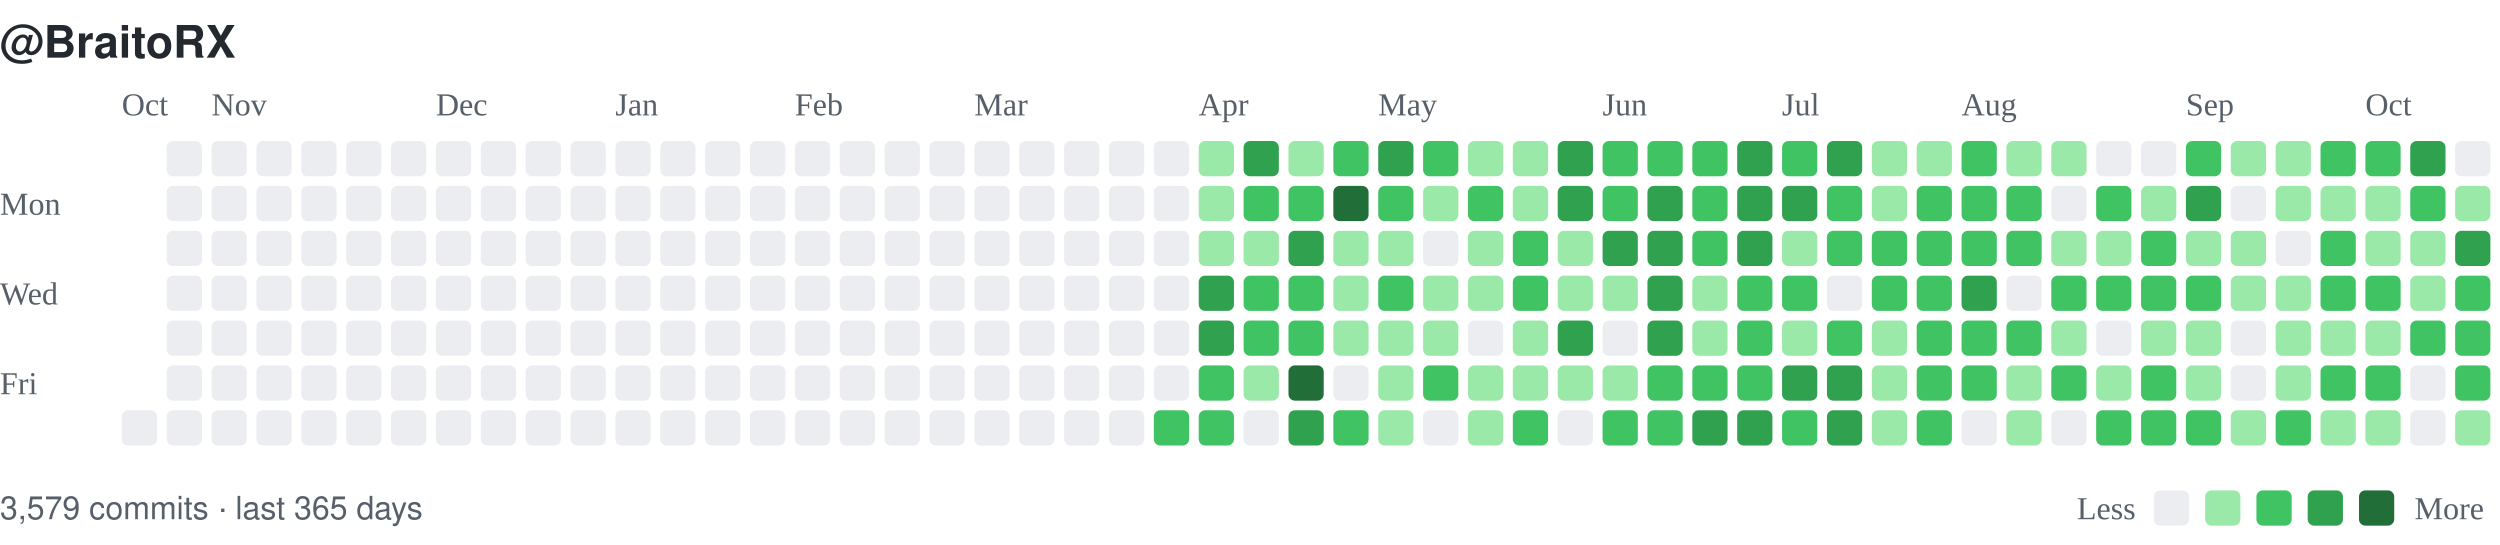
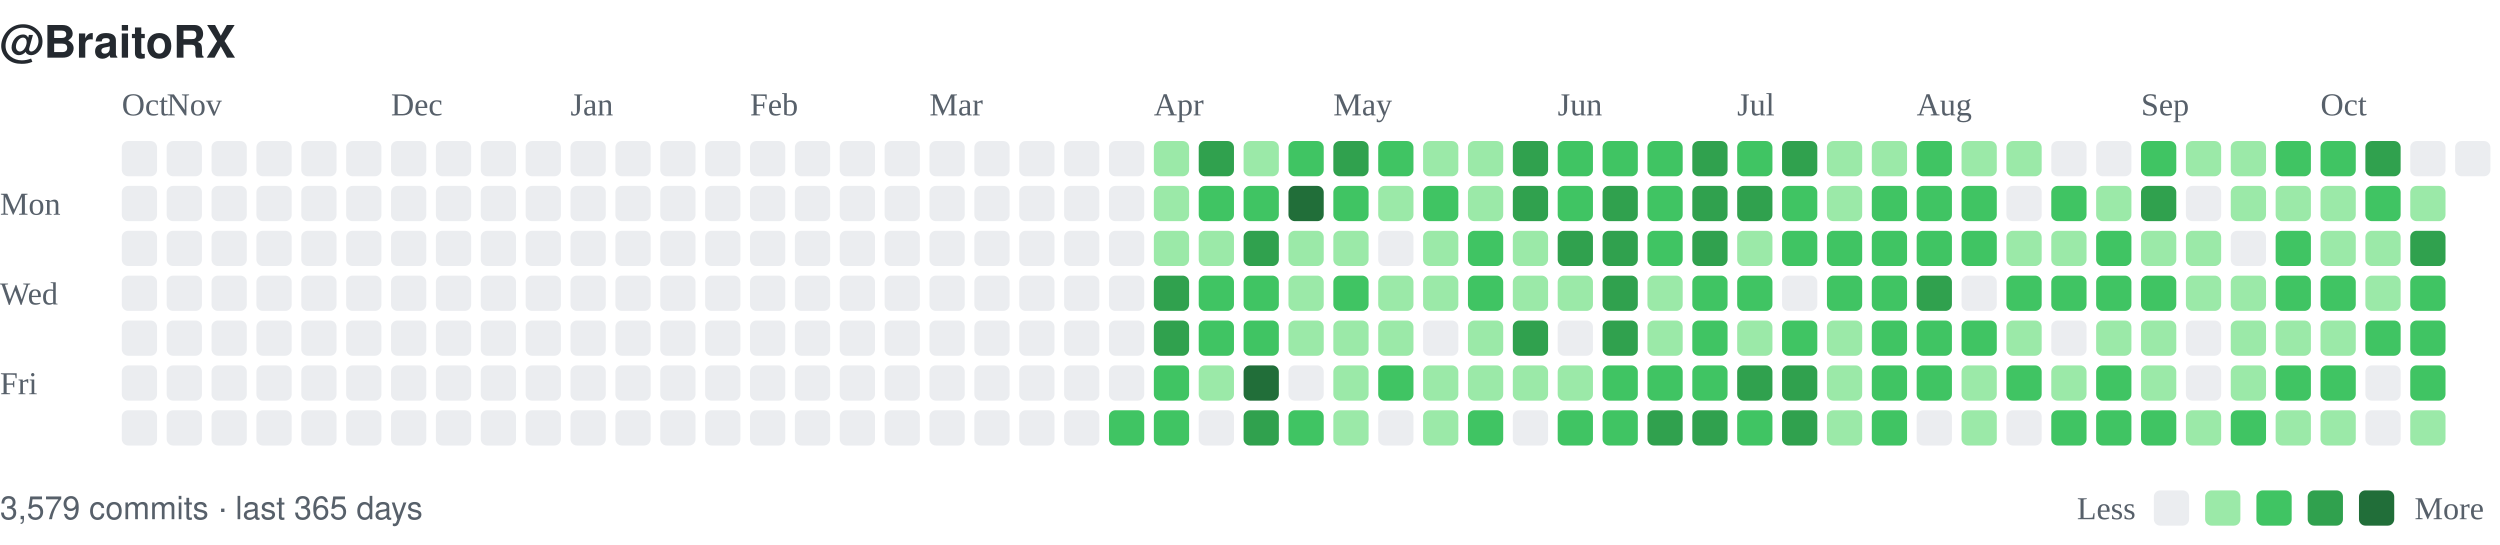
<svg xmlns="http://www.w3.org/2000/svg" width="780" height="170" viewBox="0 0 780 170" role="img">
  <text x="0" y="18" font-size="14" font-weight="600" fill="#24292f" font-family="ui-sans-serif,-apple-system,Segoe UI,Helvetica,Arial,sans-serif">@BraitoRX</text>
  <text x="0" y="67" font-size="10" fill="#57606a">Mon</text>
  <text x="0" y="95" font-size="10" fill="#57606a">Wed</text>
  <text x="0" y="123" font-size="10" fill="#57606a">Fri</text>
  <text x="38" y="36" font-size="10" fill="#57606a">Oct</text>
+   <rect x="38" y="44" width="11" height="11" rx="2" fill="#ebedf0" />
+   <rect x="38" y="58" width="11" height="11" rx="2" fill="#ebedf0" />
+   <rect x="38" y="72" width="11" height="11" rx="2" fill="#ebedf0" />
+   <rect x="38" y="86" width="11" height="11" rx="2" fill="#ebedf0" />
+   <rect x="38" y="100" width="11" height="11" rx="2" fill="#ebedf0" />
+   <rect x="38" y="114" width="11" height="11" rx="2" fill="#ebedf0" />
  <rect x="38" y="128" width="11" height="11" rx="2" fill="#ebedf0" />
+   <text x="52" y="36" font-size="10" fill="#57606a">Nov</text>
  <rect x="52" y="44" width="11" height="11" rx="2" fill="#ebedf0" />
  <rect x="52" y="58" width="11" height="11" rx="2" fill="#ebedf0" />
  <rect x="52" y="72" width="11" height="11" rx="2" fill="#ebedf0" />
  <rect x="52" y="86" width="11" height="11" rx="2" fill="#ebedf0" />
  <rect x="52" y="100" width="11" height="11" rx="2" fill="#ebedf0" />
  <rect x="52" y="114" width="11" height="11" rx="2" fill="#ebedf0" />
  <rect x="52" y="128" width="11" height="11" rx="2" fill="#ebedf0" />
-   <text x="66" y="36" font-size="10" fill="#57606a">Nov</text>
  <rect x="66" y="44" width="11" height="11" rx="2" fill="#ebedf0" />
  <rect x="66" y="58" width="11" height="11" rx="2" fill="#ebedf0" />
  <rect x="66" y="72" width="11" height="11" rx="2" fill="#ebedf0" />
  <rect x="66" y="86" width="11" height="11" rx="2" fill="#ebedf0" />
  <rect x="66" y="100" width="11" height="11" rx="2" fill="#ebedf0" />
  <rect x="66" y="114" width="11" height="11" rx="2" fill="#ebedf0" />
  <rect x="66" y="128" width="11" height="11" rx="2" fill="#ebedf0" />
  <rect x="80" y="44" width="11" height="11" rx="2" fill="#ebedf0" />
  <rect x="80" y="58" width="11" height="11" rx="2" fill="#ebedf0" />
  <rect x="80" y="72" width="11" height="11" rx="2" fill="#ebedf0" />
  <rect x="80" y="86" width="11" height="11" rx="2" fill="#ebedf0" />
  <rect x="80" y="100" width="11" height="11" rx="2" fill="#ebedf0" />
  <rect x="80" y="114" width="11" height="11" rx="2" fill="#ebedf0" />
  <rect x="80" y="128" width="11" height="11" rx="2" fill="#ebedf0" />
  <rect x="94" y="44" width="11" height="11" rx="2" fill="#ebedf0" />
  <rect x="94" y="58" width="11" height="11" rx="2" fill="#ebedf0" />
  <rect x="94" y="72" width="11" height="11" rx="2" fill="#ebedf0" />
  <rect x="94" y="86" width="11" height="11" rx="2" fill="#ebedf0" />
  <rect x="94" y="100" width="11" height="11" rx="2" fill="#ebedf0" />
  <rect x="94" y="114" width="11" height="11" rx="2" fill="#ebedf0" />
  <rect x="94" y="128" width="11" height="11" rx="2" fill="#ebedf0" />
  <rect x="108" y="44" width="11" height="11" rx="2" fill="#ebedf0" />
  <rect x="108" y="58" width="11" height="11" rx="2" fill="#ebedf0" />
  <rect x="108" y="72" width="11" height="11" rx="2" fill="#ebedf0" />
  <rect x="108" y="86" width="11" height="11" rx="2" fill="#ebedf0" />
  <rect x="108" y="100" width="11" height="11" rx="2" fill="#ebedf0" />
  <rect x="108" y="114" width="11" height="11" rx="2" fill="#ebedf0" />
  <rect x="108" y="128" width="11" height="11" rx="2" fill="#ebedf0" />
+   <text x="122" y="36" font-size="10" fill="#57606a">Dec</text>
  <rect x="122" y="44" width="11" height="11" rx="2" fill="#ebedf0" />
  <rect x="122" y="58" width="11" height="11" rx="2" fill="#ebedf0" />
  <rect x="122" y="72" width="11" height="11" rx="2" fill="#ebedf0" />
  <rect x="122" y="86" width="11" height="11" rx="2" fill="#ebedf0" />
  <rect x="122" y="100" width="11" height="11" rx="2" fill="#ebedf0" />
  <rect x="122" y="114" width="11" height="11" rx="2" fill="#ebedf0" />
  <rect x="122" y="128" width="11" height="11" rx="2" fill="#ebedf0" />
-   <text x="136" y="36" font-size="10" fill="#57606a">Dec</text>
  <rect x="136" y="44" width="11" height="11" rx="2" fill="#ebedf0" />
  <rect x="136" y="58" width="11" height="11" rx="2" fill="#ebedf0" />
  <rect x="136" y="72" width="11" height="11" rx="2" fill="#ebedf0" />
  <rect x="136" y="86" width="11" height="11" rx="2" fill="#ebedf0" />
  <rect x="136" y="100" width="11" height="11" rx="2" fill="#ebedf0" />
  <rect x="136" y="114" width="11" height="11" rx="2" fill="#ebedf0" />
  <rect x="136" y="128" width="11" height="11" rx="2" fill="#ebedf0" />
  <rect x="150" y="44" width="11" height="11" rx="2" fill="#ebedf0" />
  <rect x="150" y="58" width="11" height="11" rx="2" fill="#ebedf0" />
  <rect x="150" y="72" width="11" height="11" rx="2" fill="#ebedf0" />
  <rect x="150" y="86" width="11" height="11" rx="2" fill="#ebedf0" />
  <rect x="150" y="100" width="11" height="11" rx="2" fill="#ebedf0" />
  <rect x="150" y="114" width="11" height="11" rx="2" fill="#ebedf0" />
  <rect x="150" y="128" width="11" height="11" rx="2" fill="#ebedf0" />
  <rect x="164" y="44" width="11" height="11" rx="2" fill="#ebedf0" />
  <rect x="164" y="58" width="11" height="11" rx="2" fill="#ebedf0" />
  <rect x="164" y="72" width="11" height="11" rx="2" fill="#ebedf0" />
  <rect x="164" y="86" width="11" height="11" rx="2" fill="#ebedf0" />
  <rect x="164" y="100" width="11" height="11" rx="2" fill="#ebedf0" />
  <rect x="164" y="114" width="11" height="11" rx="2" fill="#ebedf0" />
  <rect x="164" y="128" width="11" height="11" rx="2" fill="#ebedf0" />
+   <text x="178" y="36" font-size="10" fill="#57606a">Jan</text>
  <rect x="178" y="44" width="11" height="11" rx="2" fill="#ebedf0" />
  <rect x="178" y="58" width="11" height="11" rx="2" fill="#ebedf0" />
  <rect x="178" y="72" width="11" height="11" rx="2" fill="#ebedf0" />
  <rect x="178" y="86" width="11" height="11" rx="2" fill="#ebedf0" />
  <rect x="178" y="100" width="11" height="11" rx="2" fill="#ebedf0" />
  <rect x="178" y="114" width="11" height="11" rx="2" fill="#ebedf0" />
  <rect x="178" y="128" width="11" height="11" rx="2" fill="#ebedf0" />
-   <text x="192" y="36" font-size="10" fill="#57606a">Jan</text>
  <rect x="192" y="44" width="11" height="11" rx="2" fill="#ebedf0" />
  <rect x="192" y="58" width="11" height="11" rx="2" fill="#ebedf0" />
  <rect x="192" y="72" width="11" height="11" rx="2" fill="#ebedf0" />
  <rect x="192" y="86" width="11" height="11" rx="2" fill="#ebedf0" />
  <rect x="192" y="100" width="11" height="11" rx="2" fill="#ebedf0" />
  <rect x="192" y="114" width="11" height="11" rx="2" fill="#ebedf0" />
  <rect x="192" y="128" width="11" height="11" rx="2" fill="#ebedf0" />
  <rect x="206" y="44" width="11" height="11" rx="2" fill="#ebedf0" />
  <rect x="206" y="58" width="11" height="11" rx="2" fill="#ebedf0" />
  <rect x="206" y="72" width="11" height="11" rx="2" fill="#ebedf0" />
  <rect x="206" y="86" width="11" height="11" rx="2" fill="#ebedf0" />
  <rect x="206" y="100" width="11" height="11" rx="2" fill="#ebedf0" />
  <rect x="206" y="114" width="11" height="11" rx="2" fill="#ebedf0" />
  <rect x="206" y="128" width="11" height="11" rx="2" fill="#ebedf0" />
  <rect x="220" y="44" width="11" height="11" rx="2" fill="#ebedf0" />
  <rect x="220" y="58" width="11" height="11" rx="2" fill="#ebedf0" />
  <rect x="220" y="72" width="11" height="11" rx="2" fill="#ebedf0" />
  <rect x="220" y="86" width="11" height="11" rx="2" fill="#ebedf0" />
  <rect x="220" y="100" width="11" height="11" rx="2" fill="#ebedf0" />
  <rect x="220" y="114" width="11" height="11" rx="2" fill="#ebedf0" />
  <rect x="220" y="128" width="11" height="11" rx="2" fill="#ebedf0" />
+   <text x="234" y="36" font-size="10" fill="#57606a">Feb</text>
  <rect x="234" y="44" width="11" height="11" rx="2" fill="#ebedf0" />
  <rect x="234" y="58" width="11" height="11" rx="2" fill="#ebedf0" />
  <rect x="234" y="72" width="11" height="11" rx="2" fill="#ebedf0" />
  <rect x="234" y="86" width="11" height="11" rx="2" fill="#ebedf0" />
  <rect x="234" y="100" width="11" height="11" rx="2" fill="#ebedf0" />
  <rect x="234" y="114" width="11" height="11" rx="2" fill="#ebedf0" />
  <rect x="234" y="128" width="11" height="11" rx="2" fill="#ebedf0" />
-   <text x="248" y="36" font-size="10" fill="#57606a">Feb</text>
  <rect x="248" y="44" width="11" height="11" rx="2" fill="#ebedf0" />
  <rect x="248" y="58" width="11" height="11" rx="2" fill="#ebedf0" />
  <rect x="248" y="72" width="11" height="11" rx="2" fill="#ebedf0" />
  <rect x="248" y="86" width="11" height="11" rx="2" fill="#ebedf0" />
  <rect x="248" y="100" width="11" height="11" rx="2" fill="#ebedf0" />
  <rect x="248" y="114" width="11" height="11" rx="2" fill="#ebedf0" />
  <rect x="248" y="128" width="11" height="11" rx="2" fill="#ebedf0" />
  <rect x="262" y="44" width="11" height="11" rx="2" fill="#ebedf0" />
  <rect x="262" y="58" width="11" height="11" rx="2" fill="#ebedf0" />
  <rect x="262" y="72" width="11" height="11" rx="2" fill="#ebedf0" />
  <rect x="262" y="86" width="11" height="11" rx="2" fill="#ebedf0" />
  <rect x="262" y="100" width="11" height="11" rx="2" fill="#ebedf0" />
  <rect x="262" y="114" width="11" height="11" rx="2" fill="#ebedf0" />
  <rect x="262" y="128" width="11" height="11" rx="2" fill="#ebedf0" />
  <rect x="276" y="44" width="11" height="11" rx="2" fill="#ebedf0" />
  <rect x="276" y="58" width="11" height="11" rx="2" fill="#ebedf0" />
  <rect x="276" y="72" width="11" height="11" rx="2" fill="#ebedf0" />
  <rect x="276" y="86" width="11" height="11" rx="2" fill="#ebedf0" />
  <rect x="276" y="100" width="11" height="11" rx="2" fill="#ebedf0" />
  <rect x="276" y="114" width="11" height="11" rx="2" fill="#ebedf0" />
  <rect x="276" y="128" width="11" height="11" rx="2" fill="#ebedf0" />
+   <text x="290" y="36" font-size="10" fill="#57606a">Mar</text>
  <rect x="290" y="44" width="11" height="11" rx="2" fill="#ebedf0" />
  <rect x="290" y="58" width="11" height="11" rx="2" fill="#ebedf0" />
  <rect x="290" y="72" width="11" height="11" rx="2" fill="#ebedf0" />
  <rect x="290" y="86" width="11" height="11" rx="2" fill="#ebedf0" />
  <rect x="290" y="100" width="11" height="11" rx="2" fill="#ebedf0" />
  <rect x="290" y="114" width="11" height="11" rx="2" fill="#ebedf0" />
  <rect x="290" y="128" width="11" height="11" rx="2" fill="#ebedf0" />
-   <text x="304" y="36" font-size="10" fill="#57606a">Mar</text>
  <rect x="304" y="44" width="11" height="11" rx="2" fill="#ebedf0" />
  <rect x="304" y="58" width="11" height="11" rx="2" fill="#ebedf0" />
  <rect x="304" y="72" width="11" height="11" rx="2" fill="#ebedf0" />
  <rect x="304" y="86" width="11" height="11" rx="2" fill="#ebedf0" />
  <rect x="304" y="100" width="11" height="11" rx="2" fill="#ebedf0" />
  <rect x="304" y="114" width="11" height="11" rx="2" fill="#ebedf0" />
  <rect x="304" y="128" width="11" height="11" rx="2" fill="#ebedf0" />
  <rect x="318" y="44" width="11" height="11" rx="2" fill="#ebedf0" />
  <rect x="318" y="58" width="11" height="11" rx="2" fill="#ebedf0" />
  <rect x="318" y="72" width="11" height="11" rx="2" fill="#ebedf0" />
  <rect x="318" y="86" width="11" height="11" rx="2" fill="#ebedf0" />
  <rect x="318" y="100" width="11" height="11" rx="2" fill="#ebedf0" />
  <rect x="318" y="114" width="11" height="11" rx="2" fill="#ebedf0" />
  <rect x="318" y="128" width="11" height="11" rx="2" fill="#ebedf0" />
  <rect x="332" y="44" width="11" height="11" rx="2" fill="#ebedf0" />
  <rect x="332" y="58" width="11" height="11" rx="2" fill="#ebedf0" />
  <rect x="332" y="72" width="11" height="11" rx="2" fill="#ebedf0" />
  <rect x="332" y="86" width="11" height="11" rx="2" fill="#ebedf0" />
  <rect x="332" y="100" width="11" height="11" rx="2" fill="#ebedf0" />
  <rect x="332" y="114" width="11" height="11" rx="2" fill="#ebedf0" />
  <rect x="332" y="128" width="11" height="11" rx="2" fill="#ebedf0" />
  <rect x="346" y="44" width="11" height="11" rx="2" fill="#ebedf0" />
  <rect x="346" y="58" width="11" height="11" rx="2" fill="#ebedf0" />
  <rect x="346" y="72" width="11" height="11" rx="2" fill="#ebedf0" />
  <rect x="346" y="86" width="11" height="11" rx="2" fill="#ebedf0" />
  <rect x="346" y="100" width="11" height="11" rx="2" fill="#ebedf0" />
  <rect x="346" y="114" width="11" height="11" rx="2" fill="#ebedf0" />
-   <rect x="346" y="128" width="11" height="11" rx="2" fill="#ebedf0" />
-   <rect x="360" y="44" width="11" height="11" rx="2" fill="#ebedf0" />
-   <rect x="360" y="58" width="11" height="11" rx="2" fill="#ebedf0" />
-   <rect x="360" y="72" width="11" height="11" rx="2" fill="#ebedf0" />
-   <rect x="360" y="86" width="11" height="11" rx="2" fill="#ebedf0" />
-   <rect x="360" y="100" width="11" height="11" rx="2" fill="#ebedf0" />
-   <rect x="360" y="114" width="11" height="11" rx="2" fill="#ebedf0" />
+   <rect x="346" y="128" width="11" height="11" rx="2" fill="#40c463" />
+   <text x="360" y="36" font-size="10" fill="#57606a">Apr</text>
+   <rect x="360" y="44" width="11" height="11" rx="2" fill="#9be9a8" />
+   <rect x="360" y="58" width="11" height="11" rx="2" fill="#9be9a8" />
+   <rect x="360" y="72" width="11" height="11" rx="2" fill="#9be9a8" />
+   <rect x="360" y="86" width="11" height="11" rx="2" fill="#30a14e" />
+   <rect x="360" y="100" width="11" height="11" rx="2" fill="#30a14e" />
+   <rect x="360" y="114" width="11" height="11" rx="2" fill="#40c463" />
  <rect x="360" y="128" width="11" height="11" rx="2" fill="#40c463" />
-   <text x="374" y="36" font-size="10" fill="#57606a">Apr</text>
-   <rect x="374" y="44" width="11" height="11" rx="2" fill="#9be9a8" />
-   <rect x="374" y="58" width="11" height="11" rx="2" fill="#9be9a8" />
+   <rect x="374" y="44" width="11" height="11" rx="2" fill="#30a14e" />
+   <rect x="374" y="58" width="11" height="11" rx="2" fill="#40c463" />
  <rect x="374" y="72" width="11" height="11" rx="2" fill="#9be9a8" />
-   <rect x="374" y="86" width="11" height="11" rx="2" fill="#30a14e" />
-   <rect x="374" y="100" width="11" height="11" rx="2" fill="#30a14e" />
-   <rect x="374" y="114" width="11" height="11" rx="2" fill="#40c463" />
-   <rect x="374" y="128" width="11" height="11" rx="2" fill="#40c463" />
-   <rect x="388" y="44" width="11" height="11" rx="2" fill="#30a14e" />
+   <rect x="374" y="86" width="11" height="11" rx="2" fill="#40c463" />
+   <rect x="374" y="100" width="11" height="11" rx="2" fill="#40c463" />
+   <rect x="374" y="114" width="11" height="11" rx="2" fill="#9be9a8" />
+   <rect x="374" y="128" width="11" height="11" rx="2" fill="#ebedf0" />
+   <rect x="388" y="44" width="11" height="11" rx="2" fill="#9be9a8" />
  <rect x="388" y="58" width="11" height="11" rx="2" fill="#40c463" />
-   <rect x="388" y="72" width="11" height="11" rx="2" fill="#9be9a8" />
+   <rect x="388" y="72" width="11" height="11" rx="2" fill="#30a14e" />
  <rect x="388" y="86" width="11" height="11" rx="2" fill="#40c463" />
  <rect x="388" y="100" width="11" height="11" rx="2" fill="#40c463" />
-   <rect x="388" y="114" width="11" height="11" rx="2" fill="#9be9a8" />
-   <rect x="388" y="128" width="11" height="11" rx="2" fill="#ebedf0" />
-   <rect x="402" y="44" width="11" height="11" rx="2" fill="#9be9a8" />
-   <rect x="402" y="58" width="11" height="11" rx="2" fill="#40c463" />
-   <rect x="402" y="72" width="11" height="11" rx="2" fill="#30a14e" />
-   <rect x="402" y="86" width="11" height="11" rx="2" fill="#40c463" />
-   <rect x="402" y="100" width="11" height="11" rx="2" fill="#40c463" />
-   <rect x="402" y="114" width="11" height="11" rx="2" fill="#216e39" />
-   <rect x="402" y="128" width="11" height="11" rx="2" fill="#30a14e" />
-   <rect x="416" y="44" width="11" height="11" rx="2" fill="#40c463" />
-   <rect x="416" y="58" width="11" height="11" rx="2" fill="#216e39" />
+   <rect x="388" y="114" width="11" height="11" rx="2" fill="#216e39" />
+   <rect x="388" y="128" width="11" height="11" rx="2" fill="#30a14e" />
+   <rect x="402" y="44" width="11" height="11" rx="2" fill="#40c463" />
+   <rect x="402" y="58" width="11" height="11" rx="2" fill="#216e39" />
+   <rect x="402" y="72" width="11" height="11" rx="2" fill="#9be9a8" />
+   <rect x="402" y="86" width="11" height="11" rx="2" fill="#9be9a8" />
+   <rect x="402" y="100" width="11" height="11" rx="2" fill="#9be9a8" />
+   <rect x="402" y="114" width="11" height="11" rx="2" fill="#ebedf0" />
+   <rect x="402" y="128" width="11" height="11" rx="2" fill="#40c463" />
+   <text x="416" y="36" font-size="10" fill="#57606a">May</text>
+   <rect x="416" y="44" width="11" height="11" rx="2" fill="#30a14e" />
+   <rect x="416" y="58" width="11" height="11" rx="2" fill="#40c463" />
  <rect x="416" y="72" width="11" height="11" rx="2" fill="#9be9a8" />
-   <rect x="416" y="86" width="11" height="11" rx="2" fill="#9be9a8" />
+   <rect x="416" y="86" width="11" height="11" rx="2" fill="#40c463" />
  <rect x="416" y="100" width="11" height="11" rx="2" fill="#9be9a8" />
-   <rect x="416" y="114" width="11" height="11" rx="2" fill="#ebedf0" />
-   <rect x="416" y="128" width="11" height="11" rx="2" fill="#40c463" />
-   <text x="430" y="36" font-size="10" fill="#57606a">May</text>
-   <rect x="430" y="44" width="11" height="11" rx="2" fill="#30a14e" />
-   <rect x="430" y="58" width="11" height="11" rx="2" fill="#40c463" />
-   <rect x="430" y="72" width="11" height="11" rx="2" fill="#9be9a8" />
-   <rect x="430" y="86" width="11" height="11" rx="2" fill="#40c463" />
+   <rect x="416" y="114" width="11" height="11" rx="2" fill="#9be9a8" />
+   <rect x="416" y="128" width="11" height="11" rx="2" fill="#9be9a8" />
+   <rect x="430" y="44" width="11" height="11" rx="2" fill="#40c463" />
+   <rect x="430" y="58" width="11" height="11" rx="2" fill="#9be9a8" />
+   <rect x="430" y="72" width="11" height="11" rx="2" fill="#ebedf0" />
+   <rect x="430" y="86" width="11" height="11" rx="2" fill="#9be9a8" />
  <rect x="430" y="100" width="11" height="11" rx="2" fill="#9be9a8" />
-   <rect x="430" y="114" width="11" height="11" rx="2" fill="#9be9a8" />
-   <rect x="430" y="128" width="11" height="11" rx="2" fill="#9be9a8" />
-   <rect x="444" y="44" width="11" height="11" rx="2" fill="#40c463" />
-   <rect x="444" y="58" width="11" height="11" rx="2" fill="#9be9a8" />
-   <rect x="444" y="72" width="11" height="11" rx="2" fill="#ebedf0" />
+   <rect x="430" y="114" width="11" height="11" rx="2" fill="#40c463" />
+   <rect x="430" y="128" width="11" height="11" rx="2" fill="#ebedf0" />
+   <rect x="444" y="44" width="11" height="11" rx="2" fill="#9be9a8" />
+   <rect x="444" y="58" width="11" height="11" rx="2" fill="#40c463" />
+   <rect x="444" y="72" width="11" height="11" rx="2" fill="#9be9a8" />
  <rect x="444" y="86" width="11" height="11" rx="2" fill="#9be9a8" />
-   <rect x="444" y="100" width="11" height="11" rx="2" fill="#9be9a8" />
-   <rect x="444" y="114" width="11" height="11" rx="2" fill="#40c463" />
-   <rect x="444" y="128" width="11" height="11" rx="2" fill="#ebedf0" />
+   <rect x="444" y="100" width="11" height="11" rx="2" fill="#ebedf0" />
+   <rect x="444" y="114" width="11" height="11" rx="2" fill="#9be9a8" />
+   <rect x="444" y="128" width="11" height="11" rx="2" fill="#9be9a8" />
  <rect x="458" y="44" width="11" height="11" rx="2" fill="#9be9a8" />
-   <rect x="458" y="58" width="11" height="11" rx="2" fill="#40c463" />
-   <rect x="458" y="72" width="11" height="11" rx="2" fill="#9be9a8" />
-   <rect x="458" y="86" width="11" height="11" rx="2" fill="#9be9a8" />
-   <rect x="458" y="100" width="11" height="11" rx="2" fill="#ebedf0" />
+   <rect x="458" y="58" width="11" height="11" rx="2" fill="#9be9a8" />
+   <rect x="458" y="72" width="11" height="11" rx="2" fill="#40c463" />
+   <rect x="458" y="86" width="11" height="11" rx="2" fill="#40c463" />
+   <rect x="458" y="100" width="11" height="11" rx="2" fill="#9be9a8" />
  <rect x="458" y="114" width="11" height="11" rx="2" fill="#9be9a8" />
-   <rect x="458" y="128" width="11" height="11" rx="2" fill="#9be9a8" />
-   <rect x="472" y="44" width="11" height="11" rx="2" fill="#9be9a8" />
-   <rect x="472" y="58" width="11" height="11" rx="2" fill="#9be9a8" />
-   <rect x="472" y="72" width="11" height="11" rx="2" fill="#40c463" />
-   <rect x="472" y="86" width="11" height="11" rx="2" fill="#40c463" />
-   <rect x="472" y="100" width="11" height="11" rx="2" fill="#9be9a8" />
+   <rect x="458" y="128" width="11" height="11" rx="2" fill="#40c463" />
+   <rect x="472" y="44" width="11" height="11" rx="2" fill="#30a14e" />
+   <rect x="472" y="58" width="11" height="11" rx="2" fill="#30a14e" />
+   <rect x="472" y="72" width="11" height="11" rx="2" fill="#9be9a8" />
+   <rect x="472" y="86" width="11" height="11" rx="2" fill="#9be9a8" />
+   <rect x="472" y="100" width="11" height="11" rx="2" fill="#30a14e" />
  <rect x="472" y="114" width="11" height="11" rx="2" fill="#9be9a8" />
-   <rect x="472" y="128" width="11" height="11" rx="2" fill="#40c463" />
-   <rect x="486" y="44" width="11" height="11" rx="2" fill="#30a14e" />
-   <rect x="486" y="58" width="11" height="11" rx="2" fill="#30a14e" />
-   <rect x="486" y="72" width="11" height="11" rx="2" fill="#9be9a8" />
+   <rect x="472" y="128" width="11" height="11" rx="2" fill="#ebedf0" />
+   <text x="486" y="36" font-size="10" fill="#57606a">Jun</text>
+   <rect x="486" y="44" width="11" height="11" rx="2" fill="#40c463" />
+   <rect x="486" y="58" width="11" height="11" rx="2" fill="#40c463" />
+   <rect x="486" y="72" width="11" height="11" rx="2" fill="#30a14e" />
  <rect x="486" y="86" width="11" height="11" rx="2" fill="#9be9a8" />
-   <rect x="486" y="100" width="11" height="11" rx="2" fill="#30a14e" />
+   <rect x="486" y="100" width="11" height="11" rx="2" fill="#ebedf0" />
  <rect x="486" y="114" width="11" height="11" rx="2" fill="#9be9a8" />
-   <rect x="486" y="128" width="11" height="11" rx="2" fill="#ebedf0" />
-   <text x="500" y="36" font-size="10" fill="#57606a">Jun</text>
+   <rect x="486" y="128" width="11" height="11" rx="2" fill="#40c463" />
  <rect x="500" y="44" width="11" height="11" rx="2" fill="#40c463" />
-   <rect x="500" y="58" width="11" height="11" rx="2" fill="#40c463" />
+   <rect x="500" y="58" width="11" height="11" rx="2" fill="#30a14e" />
  <rect x="500" y="72" width="11" height="11" rx="2" fill="#30a14e" />
-   <rect x="500" y="86" width="11" height="11" rx="2" fill="#9be9a8" />
-   <rect x="500" y="100" width="11" height="11" rx="2" fill="#ebedf0" />
-   <rect x="500" y="114" width="11" height="11" rx="2" fill="#9be9a8" />
+   <rect x="500" y="86" width="11" height="11" rx="2" fill="#30a14e" />
+   <rect x="500" y="100" width="11" height="11" rx="2" fill="#30a14e" />
+   <rect x="500" y="114" width="11" height="11" rx="2" fill="#40c463" />
  <rect x="500" y="128" width="11" height="11" rx="2" fill="#40c463" />
  <rect x="514" y="44" width="11" height="11" rx="2" fill="#40c463" />
-   <rect x="514" y="58" width="11" height="11" rx="2" fill="#30a14e" />
-   <rect x="514" y="72" width="11" height="11" rx="2" fill="#30a14e" />
-   <rect x="514" y="86" width="11" height="11" rx="2" fill="#30a14e" />
-   <rect x="514" y="100" width="11" height="11" rx="2" fill="#30a14e" />
+   <rect x="514" y="58" width="11" height="11" rx="2" fill="#40c463" />
+   <rect x="514" y="72" width="11" height="11" rx="2" fill="#40c463" />
+   <rect x="514" y="86" width="11" height="11" rx="2" fill="#9be9a8" />
+   <rect x="514" y="100" width="11" height="11" rx="2" fill="#9be9a8" />
  <rect x="514" y="114" width="11" height="11" rx="2" fill="#40c463" />
-   <rect x="514" y="128" width="11" height="11" rx="2" fill="#40c463" />
-   <rect x="528" y="44" width="11" height="11" rx="2" fill="#40c463" />
-   <rect x="528" y="58" width="11" height="11" rx="2" fill="#40c463" />
-   <rect x="528" y="72" width="11" height="11" rx="2" fill="#40c463" />
-   <rect x="528" y="86" width="11" height="11" rx="2" fill="#9be9a8" />
-   <rect x="528" y="100" width="11" height="11" rx="2" fill="#9be9a8" />
+   <rect x="514" y="128" width="11" height="11" rx="2" fill="#30a14e" />
+   <rect x="528" y="44" width="11" height="11" rx="2" fill="#30a14e" />
+   <rect x="528" y="58" width="11" height="11" rx="2" fill="#30a14e" />
+   <rect x="528" y="72" width="11" height="11" rx="2" fill="#30a14e" />
+   <rect x="528" y="86" width="11" height="11" rx="2" fill="#40c463" />
+   <rect x="528" y="100" width="11" height="11" rx="2" fill="#40c463" />
  <rect x="528" y="114" width="11" height="11" rx="2" fill="#40c463" />
  <rect x="528" y="128" width="11" height="11" rx="2" fill="#30a14e" />
-   <rect x="542" y="44" width="11" height="11" rx="2" fill="#30a14e" />
+   <text x="542" y="36" font-size="10" fill="#57606a">Jul</text>
+   <rect x="542" y="44" width="11" height="11" rx="2" fill="#40c463" />
  <rect x="542" y="58" width="11" height="11" rx="2" fill="#30a14e" />
-   <rect x="542" y="72" width="11" height="11" rx="2" fill="#30a14e" />
+   <rect x="542" y="72" width="11" height="11" rx="2" fill="#9be9a8" />
  <rect x="542" y="86" width="11" height="11" rx="2" fill="#40c463" />
-   <rect x="542" y="100" width="11" height="11" rx="2" fill="#40c463" />
-   <rect x="542" y="114" width="11" height="11" rx="2" fill="#40c463" />
-   <rect x="542" y="128" width="11" height="11" rx="2" fill="#30a14e" />
-   <text x="556" y="36" font-size="10" fill="#57606a">Jul</text>
-   <rect x="556" y="44" width="11" height="11" rx="2" fill="#40c463" />
-   <rect x="556" y="58" width="11" height="11" rx="2" fill="#30a14e" />
-   <rect x="556" y="72" width="11" height="11" rx="2" fill="#9be9a8" />
-   <rect x="556" y="86" width="11" height="11" rx="2" fill="#40c463" />
-   <rect x="556" y="100" width="11" height="11" rx="2" fill="#9be9a8" />
+   <rect x="542" y="100" width="11" height="11" rx="2" fill="#9be9a8" />
+   <rect x="542" y="114" width="11" height="11" rx="2" fill="#30a14e" />
+   <rect x="542" y="128" width="11" height="11" rx="2" fill="#40c463" />
+   <rect x="556" y="44" width="11" height="11" rx="2" fill="#30a14e" />
+   <rect x="556" y="58" width="11" height="11" rx="2" fill="#40c463" />
+   <rect x="556" y="72" width="11" height="11" rx="2" fill="#40c463" />
+   <rect x="556" y="86" width="11" height="11" rx="2" fill="#ebedf0" />
+   <rect x="556" y="100" width="11" height="11" rx="2" fill="#40c463" />
  <rect x="556" y="114" width="11" height="11" rx="2" fill="#30a14e" />
-   <rect x="556" y="128" width="11" height="11" rx="2" fill="#40c463" />
-   <rect x="570" y="44" width="11" height="11" rx="2" fill="#30a14e" />
-   <rect x="570" y="58" width="11" height="11" rx="2" fill="#40c463" />
+   <rect x="556" y="128" width="11" height="11" rx="2" fill="#30a14e" />
+   <rect x="570" y="44" width="11" height="11" rx="2" fill="#9be9a8" />
+   <rect x="570" y="58" width="11" height="11" rx="2" fill="#9be9a8" />
  <rect x="570" y="72" width="11" height="11" rx="2" fill="#40c463" />
-   <rect x="570" y="86" width="11" height="11" rx="2" fill="#ebedf0" />
-   <rect x="570" y="100" width="11" height="11" rx="2" fill="#40c463" />
-   <rect x="570" y="114" width="11" height="11" rx="2" fill="#30a14e" />
-   <rect x="570" y="128" width="11" height="11" rx="2" fill="#30a14e" />
+   <rect x="570" y="86" width="11" height="11" rx="2" fill="#40c463" />
+   <rect x="570" y="100" width="11" height="11" rx="2" fill="#9be9a8" />
+   <rect x="570" y="114" width="11" height="11" rx="2" fill="#9be9a8" />
+   <rect x="570" y="128" width="11" height="11" rx="2" fill="#9be9a8" />
  <rect x="584" y="44" width="11" height="11" rx="2" fill="#9be9a8" />
-   <rect x="584" y="58" width="11" height="11" rx="2" fill="#9be9a8" />
+   <rect x="584" y="58" width="11" height="11" rx="2" fill="#40c463" />
  <rect x="584" y="72" width="11" height="11" rx="2" fill="#40c463" />
  <rect x="584" y="86" width="11" height="11" rx="2" fill="#40c463" />
-   <rect x="584" y="100" width="11" height="11" rx="2" fill="#9be9a8" />
-   <rect x="584" y="114" width="11" height="11" rx="2" fill="#9be9a8" />
-   <rect x="584" y="128" width="11" height="11" rx="2" fill="#9be9a8" />
-   <rect x="598" y="44" width="11" height="11" rx="2" fill="#9be9a8" />
+   <rect x="584" y="100" width="11" height="11" rx="2" fill="#40c463" />
+   <rect x="584" y="114" width="11" height="11" rx="2" fill="#40c463" />
+   <rect x="584" y="128" width="11" height="11" rx="2" fill="#40c463" />
+   <text x="598" y="36" font-size="10" fill="#57606a">Aug</text>
+   <rect x="598" y="44" width="11" height="11" rx="2" fill="#40c463" />
  <rect x="598" y="58" width="11" height="11" rx="2" fill="#40c463" />
  <rect x="598" y="72" width="11" height="11" rx="2" fill="#40c463" />
-   <rect x="598" y="86" width="11" height="11" rx="2" fill="#40c463" />
+   <rect x="598" y="86" width="11" height="11" rx="2" fill="#30a14e" />
  <rect x="598" y="100" width="11" height="11" rx="2" fill="#40c463" />
  <rect x="598" y="114" width="11" height="11" rx="2" fill="#40c463" />
-   <rect x="598" y="128" width="11" height="11" rx="2" fill="#40c463" />
-   <text x="612" y="36" font-size="10" fill="#57606a">Aug</text>
-   <rect x="612" y="44" width="11" height="11" rx="2" fill="#40c463" />
+   <rect x="598" y="128" width="11" height="11" rx="2" fill="#ebedf0" />
+   <rect x="612" y="44" width="11" height="11" rx="2" fill="#9be9a8" />
  <rect x="612" y="58" width="11" height="11" rx="2" fill="#40c463" />
  <rect x="612" y="72" width="11" height="11" rx="2" fill="#40c463" />
-   <rect x="612" y="86" width="11" height="11" rx="2" fill="#30a14e" />
+   <rect x="612" y="86" width="11" height="11" rx="2" fill="#ebedf0" />
  <rect x="612" y="100" width="11" height="11" rx="2" fill="#40c463" />
-   <rect x="612" y="114" width="11" height="11" rx="2" fill="#40c463" />
-   <rect x="612" y="128" width="11" height="11" rx="2" fill="#ebedf0" />
+   <rect x="612" y="114" width="11" height="11" rx="2" fill="#9be9a8" />
+   <rect x="612" y="128" width="11" height="11" rx="2" fill="#9be9a8" />
  <rect x="626" y="44" width="11" height="11" rx="2" fill="#9be9a8" />
-   <rect x="626" y="58" width="11" height="11" rx="2" fill="#40c463" />
-   <rect x="626" y="72" width="11" height="11" rx="2" fill="#40c463" />
-   <rect x="626" y="86" width="11" height="11" rx="2" fill="#ebedf0" />
-   <rect x="626" y="100" width="11" height="11" rx="2" fill="#40c463" />
-   <rect x="626" y="114" width="11" height="11" rx="2" fill="#9be9a8" />
-   <rect x="626" y="128" width="11" height="11" rx="2" fill="#9be9a8" />
-   <rect x="640" y="44" width="11" height="11" rx="2" fill="#9be9a8" />
-   <rect x="640" y="58" width="11" height="11" rx="2" fill="#ebedf0" />
+   <rect x="626" y="58" width="11" height="11" rx="2" fill="#ebedf0" />
+   <rect x="626" y="72" width="11" height="11" rx="2" fill="#9be9a8" />
+   <rect x="626" y="86" width="11" height="11" rx="2" fill="#40c463" />
+   <rect x="626" y="100" width="11" height="11" rx="2" fill="#9be9a8" />
+   <rect x="626" y="114" width="11" height="11" rx="2" fill="#40c463" />
+   <rect x="626" y="128" width="11" height="11" rx="2" fill="#ebedf0" />
+   <rect x="640" y="44" width="11" height="11" rx="2" fill="#ebedf0" />
+   <rect x="640" y="58" width="11" height="11" rx="2" fill="#40c463" />
  <rect x="640" y="72" width="11" height="11" rx="2" fill="#9be9a8" />
  <rect x="640" y="86" width="11" height="11" rx="2" fill="#40c463" />
-   <rect x="640" y="100" width="11" height="11" rx="2" fill="#9be9a8" />
-   <rect x="640" y="114" width="11" height="11" rx="2" fill="#40c463" />
-   <rect x="640" y="128" width="11" height="11" rx="2" fill="#ebedf0" />
+   <rect x="640" y="100" width="11" height="11" rx="2" fill="#ebedf0" />
+   <rect x="640" y="114" width="11" height="11" rx="2" fill="#9be9a8" />
+   <rect x="640" y="128" width="11" height="11" rx="2" fill="#40c463" />
  <rect x="654" y="44" width="11" height="11" rx="2" fill="#ebedf0" />
-   <rect x="654" y="58" width="11" height="11" rx="2" fill="#40c463" />
-   <rect x="654" y="72" width="11" height="11" rx="2" fill="#9be9a8" />
+   <rect x="654" y="58" width="11" height="11" rx="2" fill="#9be9a8" />
+   <rect x="654" y="72" width="11" height="11" rx="2" fill="#40c463" />
  <rect x="654" y="86" width="11" height="11" rx="2" fill="#40c463" />
-   <rect x="654" y="100" width="11" height="11" rx="2" fill="#ebedf0" />
-   <rect x="654" y="114" width="11" height="11" rx="2" fill="#9be9a8" />
+   <rect x="654" y="100" width="11" height="11" rx="2" fill="#9be9a8" />
+   <rect x="654" y="114" width="11" height="11" rx="2" fill="#40c463" />
  <rect x="654" y="128" width="11" height="11" rx="2" fill="#40c463" />
-   <rect x="668" y="44" width="11" height="11" rx="2" fill="#ebedf0" />
-   <rect x="668" y="58" width="11" height="11" rx="2" fill="#9be9a8" />
-   <rect x="668" y="72" width="11" height="11" rx="2" fill="#40c463" />
+   <text x="668" y="36" font-size="10" fill="#57606a">Sep</text>
+   <rect x="668" y="44" width="11" height="11" rx="2" fill="#40c463" />
+   <rect x="668" y="58" width="11" height="11" rx="2" fill="#30a14e" />
+   <rect x="668" y="72" width="11" height="11" rx="2" fill="#9be9a8" />
  <rect x="668" y="86" width="11" height="11" rx="2" fill="#40c463" />
  <rect x="668" y="100" width="11" height="11" rx="2" fill="#9be9a8" />
-   <rect x="668" y="114" width="11" height="11" rx="2" fill="#40c463" />
+   <rect x="668" y="114" width="11" height="11" rx="2" fill="#9be9a8" />
  <rect x="668" y="128" width="11" height="11" rx="2" fill="#40c463" />
-   <text x="682" y="36" font-size="10" fill="#57606a">Sep</text>
-   <rect x="682" y="44" width="11" height="11" rx="2" fill="#40c463" />
-   <rect x="682" y="58" width="11" height="11" rx="2" fill="#30a14e" />
+   <rect x="682" y="44" width="11" height="11" rx="2" fill="#9be9a8" />
+   <rect x="682" y="58" width="11" height="11" rx="2" fill="#ebedf0" />
  <rect x="682" y="72" width="11" height="11" rx="2" fill="#9be9a8" />
-   <rect x="682" y="86" width="11" height="11" rx="2" fill="#40c463" />
-   <rect x="682" y="100" width="11" height="11" rx="2" fill="#9be9a8" />
-   <rect x="682" y="114" width="11" height="11" rx="2" fill="#9be9a8" />
-   <rect x="682" y="128" width="11" height="11" rx="2" fill="#40c463" />
+   <rect x="682" y="86" width="11" height="11" rx="2" fill="#9be9a8" />
+   <rect x="682" y="100" width="11" height="11" rx="2" fill="#ebedf0" />
+   <rect x="682" y="114" width="11" height="11" rx="2" fill="#ebedf0" />
+   <rect x="682" y="128" width="11" height="11" rx="2" fill="#9be9a8" />
  <rect x="696" y="44" width="11" height="11" rx="2" fill="#9be9a8" />
-   <rect x="696" y="58" width="11" height="11" rx="2" fill="#ebedf0" />
-   <rect x="696" y="72" width="11" height="11" rx="2" fill="#9be9a8" />
+   <rect x="696" y="58" width="11" height="11" rx="2" fill="#9be9a8" />
+   <rect x="696" y="72" width="11" height="11" rx="2" fill="#ebedf0" />
  <rect x="696" y="86" width="11" height="11" rx="2" fill="#9be9a8" />
-   <rect x="696" y="100" width="11" height="11" rx="2" fill="#ebedf0" />
-   <rect x="696" y="114" width="11" height="11" rx="2" fill="#ebedf0" />
-   <rect x="696" y="128" width="11" height="11" rx="2" fill="#9be9a8" />
-   <rect x="710" y="44" width="11" height="11" rx="2" fill="#9be9a8" />
+   <rect x="696" y="100" width="11" height="11" rx="2" fill="#9be9a8" />
+   <rect x="696" y="114" width="11" height="11" rx="2" fill="#9be9a8" />
+   <rect x="696" y="128" width="11" height="11" rx="2" fill="#40c463" />
+   <rect x="710" y="44" width="11" height="11" rx="2" fill="#40c463" />
  <rect x="710" y="58" width="11" height="11" rx="2" fill="#9be9a8" />
-   <rect x="710" y="72" width="11" height="11" rx="2" fill="#ebedf0" />
-   <rect x="710" y="86" width="11" height="11" rx="2" fill="#9be9a8" />
+   <rect x="710" y="72" width="11" height="11" rx="2" fill="#40c463" />
+   <rect x="710" y="86" width="11" height="11" rx="2" fill="#40c463" />
  <rect x="710" y="100" width="11" height="11" rx="2" fill="#9be9a8" />
-   <rect x="710" y="114" width="11" height="11" rx="2" fill="#9be9a8" />
-   <rect x="710" y="128" width="11" height="11" rx="2" fill="#40c463" />
+   <rect x="710" y="114" width="11" height="11" rx="2" fill="#40c463" />
+   <rect x="710" y="128" width="11" height="11" rx="2" fill="#9be9a8" />
+   <text x="724" y="36" font-size="10" fill="#57606a">Oct</text>
  <rect x="724" y="44" width="11" height="11" rx="2" fill="#40c463" />
  <rect x="724" y="58" width="11" height="11" rx="2" fill="#9be9a8" />
-   <rect x="724" y="72" width="11" height="11" rx="2" fill="#40c463" />
+   <rect x="724" y="72" width="11" height="11" rx="2" fill="#9be9a8" />
  <rect x="724" y="86" width="11" height="11" rx="2" fill="#40c463" />
  <rect x="724" y="100" width="11" height="11" rx="2" fill="#9be9a8" />
  <rect x="724" y="114" width="11" height="11" rx="2" fill="#40c463" />
  <rect x="724" y="128" width="11" height="11" rx="2" fill="#9be9a8" />
-   <text x="738" y="36" font-size="10" fill="#57606a">Oct</text>
-   <rect x="738" y="44" width="11" height="11" rx="2" fill="#40c463" />
-   <rect x="738" y="58" width="11" height="11" rx="2" fill="#9be9a8" />
+   <rect x="738" y="44" width="11" height="11" rx="2" fill="#30a14e" />
+   <rect x="738" y="58" width="11" height="11" rx="2" fill="#40c463" />
  <rect x="738" y="72" width="11" height="11" rx="2" fill="#9be9a8" />
-   <rect x="738" y="86" width="11" height="11" rx="2" fill="#40c463" />
-   <rect x="738" y="100" width="11" height="11" rx="2" fill="#9be9a8" />
-   <rect x="738" y="114" width="11" height="11" rx="2" fill="#40c463" />
-   <rect x="738" y="128" width="11" height="11" rx="2" fill="#9be9a8" />
-   <rect x="752" y="44" width="11" height="11" rx="2" fill="#30a14e" />
-   <rect x="752" y="58" width="11" height="11" rx="2" fill="#40c463" />
-   <rect x="752" y="72" width="11" height="11" rx="2" fill="#9be9a8" />
-   <rect x="752" y="86" width="11" height="11" rx="2" fill="#9be9a8" />
+   <rect x="738" y="86" width="11" height="11" rx="2" fill="#9be9a8" />
+   <rect x="738" y="100" width="11" height="11" rx="2" fill="#40c463" />
+   <rect x="738" y="114" width="11" height="11" rx="2" fill="#ebedf0" />
+   <rect x="738" y="128" width="11" height="11" rx="2" fill="#ebedf0" />
+   <rect x="752" y="44" width="11" height="11" rx="2" fill="#ebedf0" />
+   <rect x="752" y="58" width="11" height="11" rx="2" fill="#9be9a8" />
+   <rect x="752" y="72" width="11" height="11" rx="2" fill="#30a14e" />
+   <rect x="752" y="86" width="11" height="11" rx="2" fill="#40c463" />
  <rect x="752" y="100" width="11" height="11" rx="2" fill="#40c463" />
-   <rect x="752" y="114" width="11" height="11" rx="2" fill="#ebedf0" />
-   <rect x="752" y="128" width="11" height="11" rx="2" fill="#ebedf0" />
+   <rect x="752" y="114" width="11" height="11" rx="2" fill="#40c463" />
+   <rect x="752" y="128" width="11" height="11" rx="2" fill="#9be9a8" />
  <rect x="766" y="44" width="11" height="11" rx="2" fill="#ebedf0" />
-   <rect x="766" y="58" width="11" height="11" rx="2" fill="#9be9a8" />
-   <rect x="766" y="72" width="11" height="11" rx="2" fill="#30a14e" />
-   <rect x="766" y="86" width="11" height="11" rx="2" fill="#40c463" />
-   <rect x="766" y="100" width="11" height="11" rx="2" fill="#40c463" />
-   <rect x="766" y="114" width="11" height="11" rx="2" fill="#40c463" />
-   <rect x="766" y="128" width="11" height="11" rx="2" fill="#9be9a8" />
  <text x="648" y="162" font-size="10" fill="#57606a">Less</text>
  <rect x="672" y="153" width="11" height="11" rx="2" fill="#ebedf0" />
  <rect x="688" y="153" width="11" height="11" rx="2" fill="#9be9a8" />
  <rect x="704" y="153" width="11" height="11" rx="2" fill="#40c463" />
  <rect x="720" y="153" width="11" height="11" rx="2" fill="#30a14e" />
  <rect x="736" y="153" width="11" height="11" rx="2" fill="#216e39" />
  <text x="775" y="162" font-size="10" fill="#57606a" text-anchor="end">More</text>
  <text x="0" y="162" font-size="10" fill="#57606a" font-family="ui-sans-serif,-apple-system,Segoe UI,Helvetica,Arial,sans-serif">3,579 commits · last 365 days</text>
</svg>
